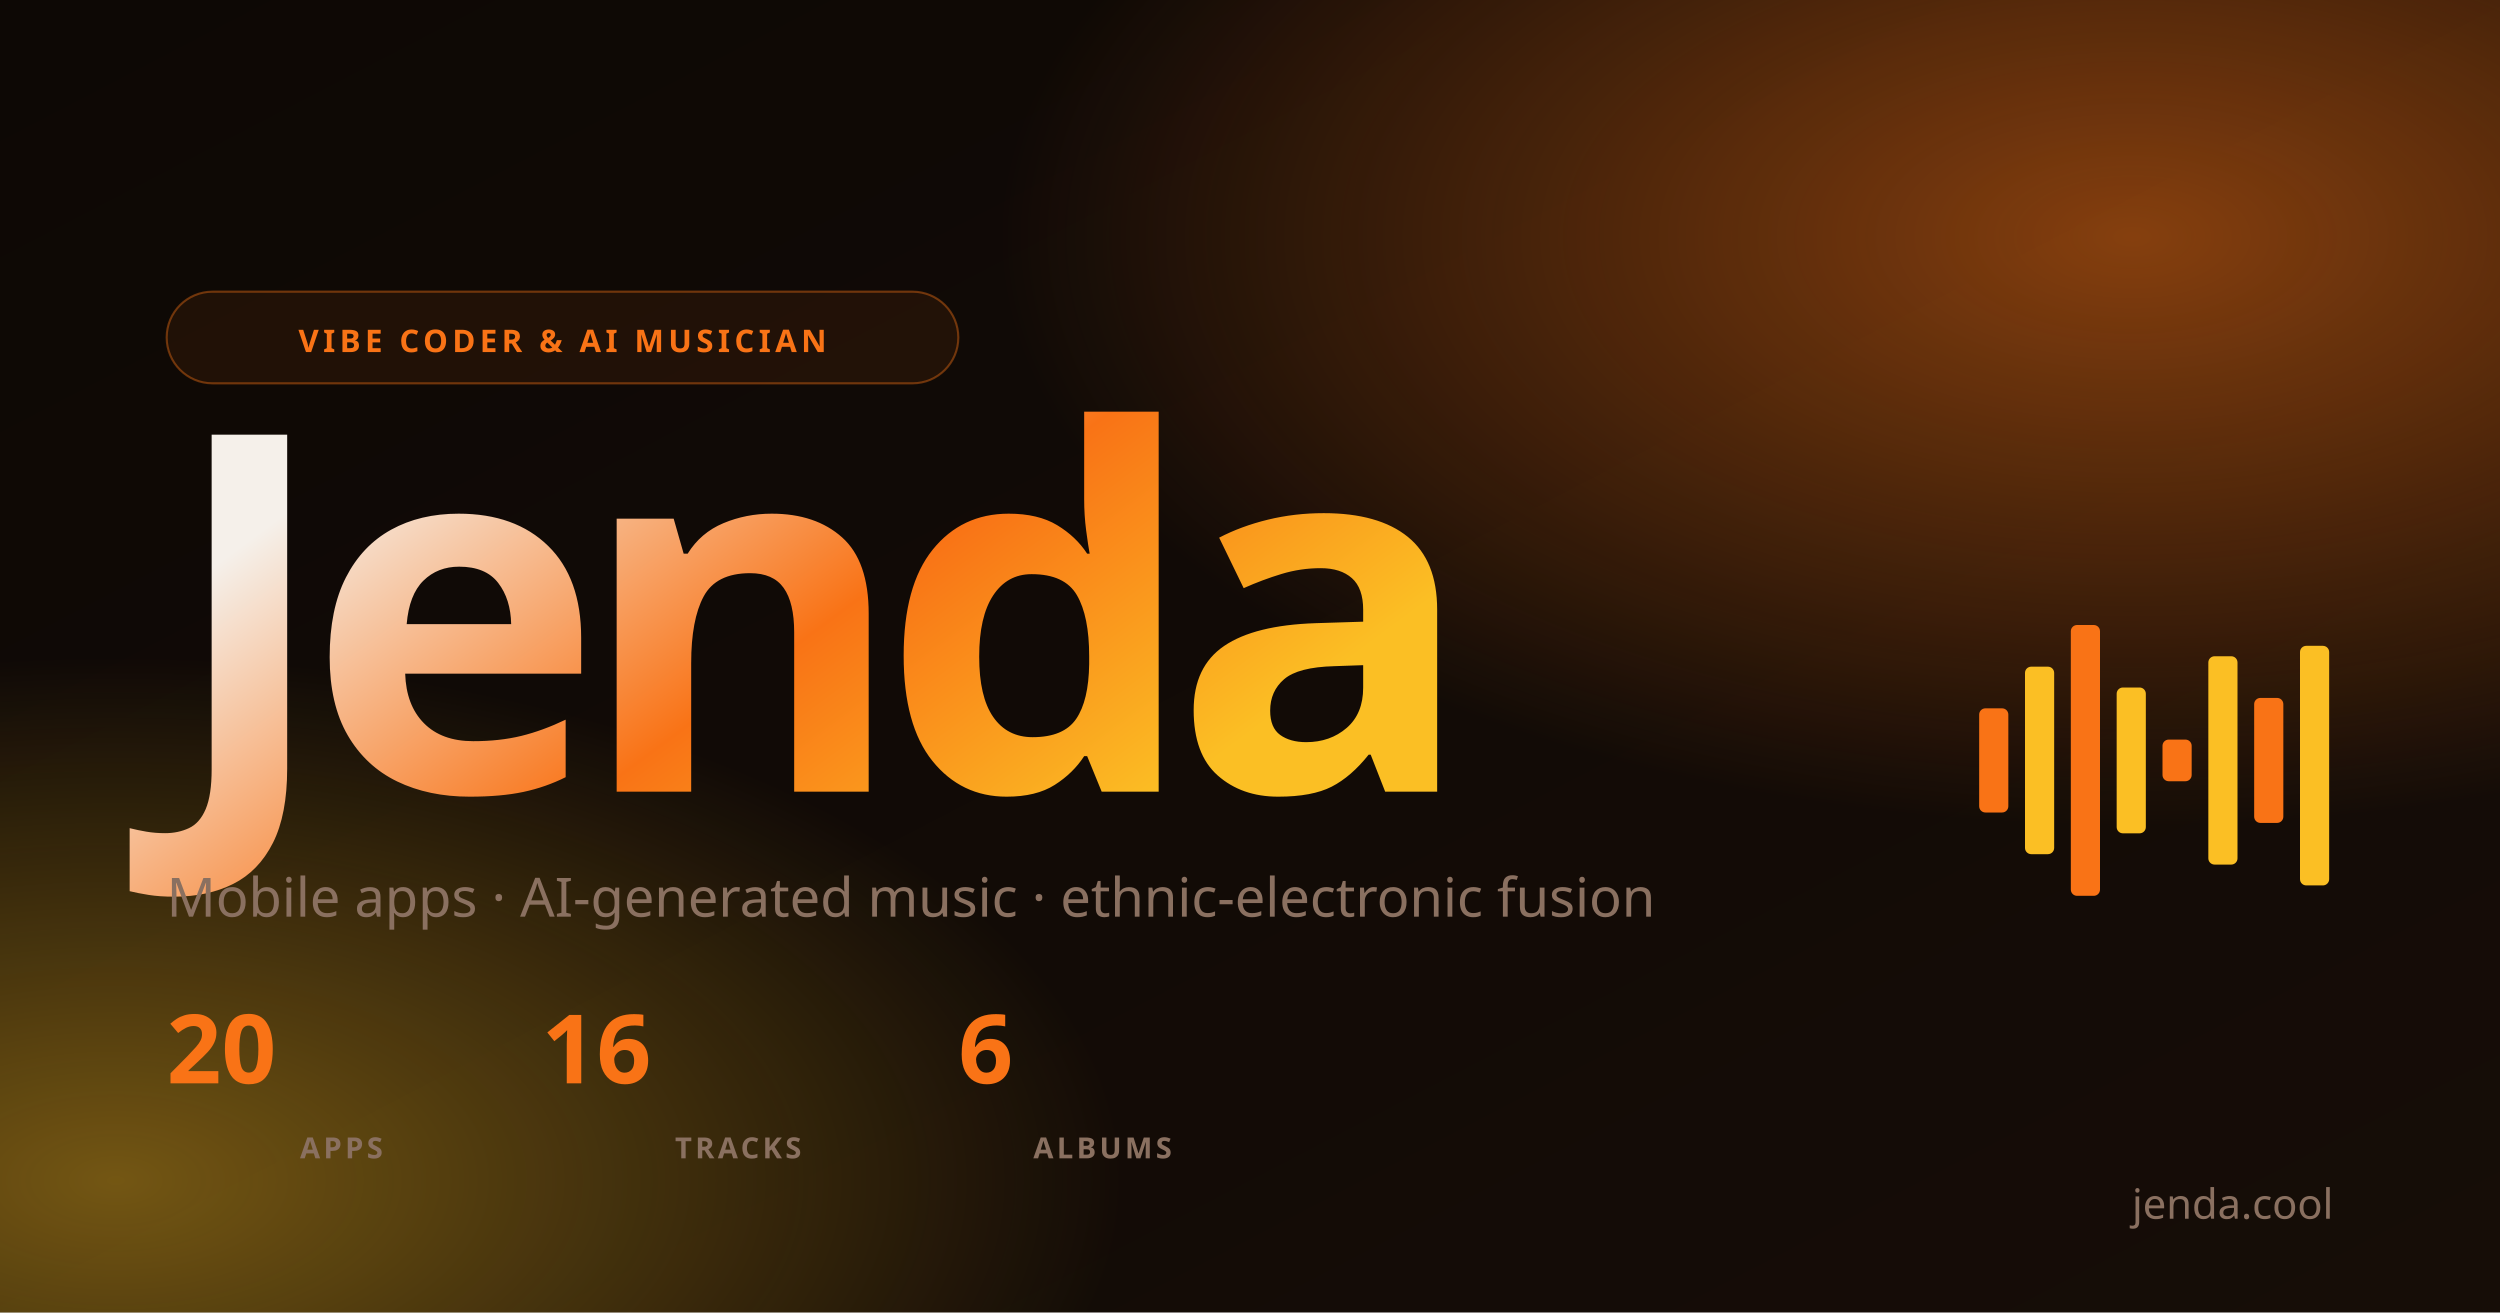
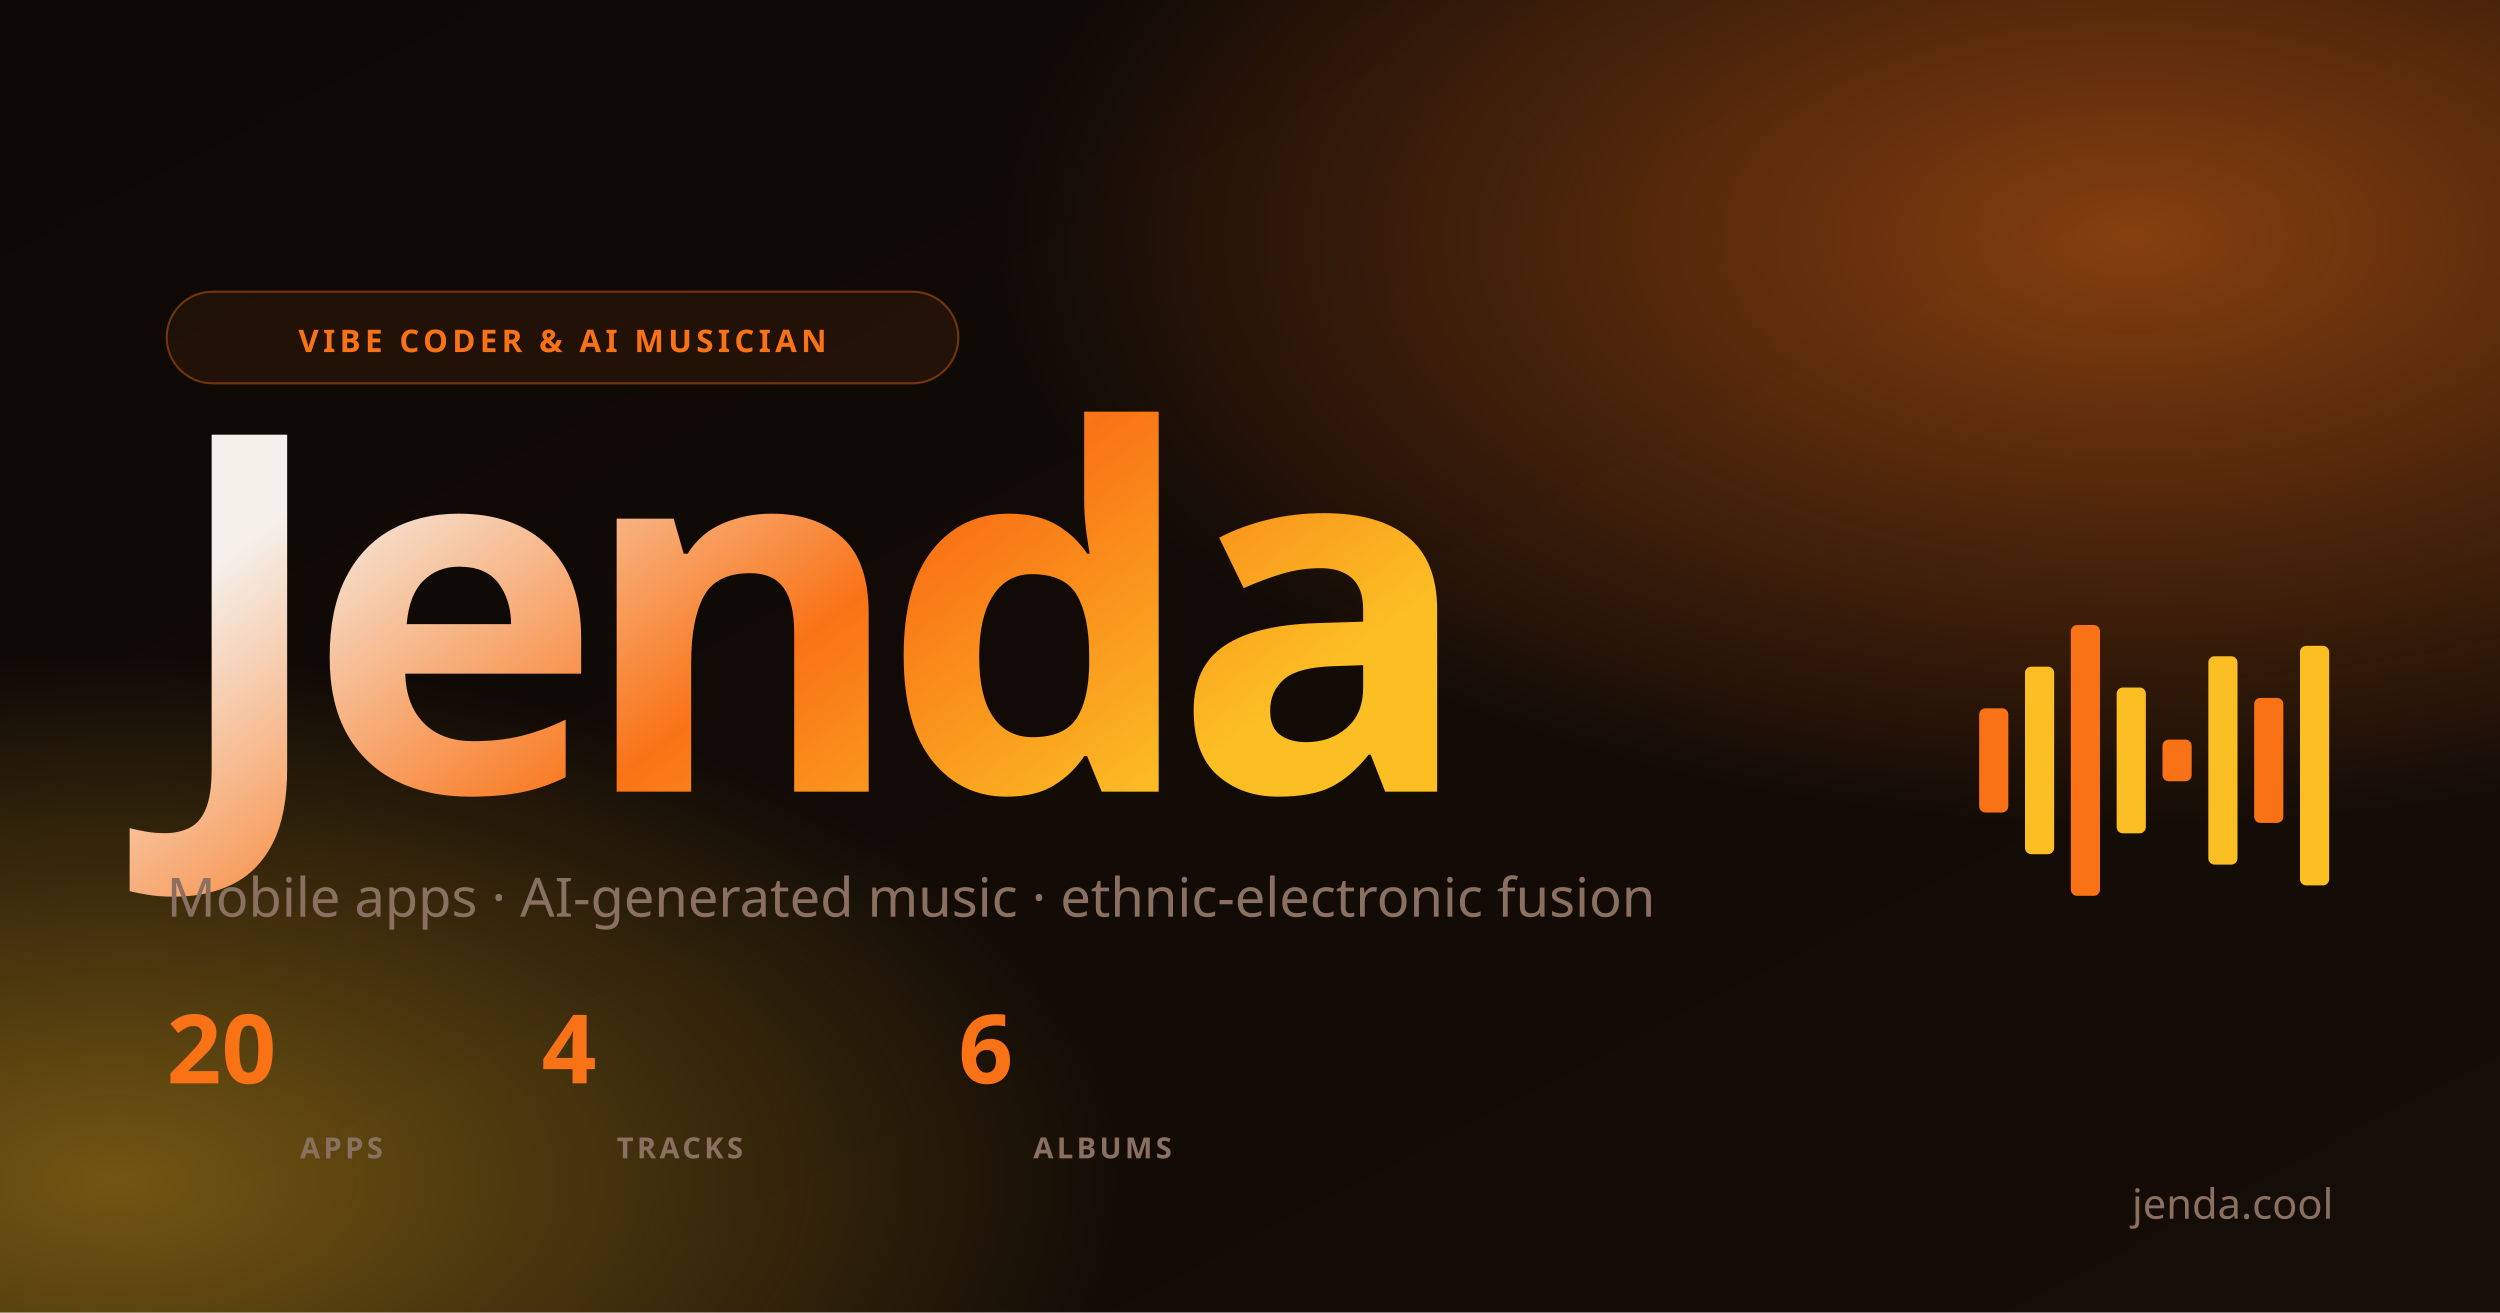
<svg xmlns="http://www.w3.org/2000/svg" viewBox="0 0 1200 630" width="1200" height="630">
  <defs>
    <linearGradient id="bg" x1="0" y1="0" x2="1" y2="1">
      <stop offset="0" stop-color="#0d0805" />
      <stop offset="1" stop-color="#160d07" />
    </linearGradient>
    <linearGradient id="name" x1="0" y1="0" x2="1" y2="0.5">
      <stop offset="0.18" stop-color="#f5f0ea" />
      <stop offset="0.6" stop-color="#f97316" />
      <stop offset="0.95" stop-color="#fbbf24" />
    </linearGradient>
    <radialGradient id="orb1" cx="0.85" cy="0.18" r="0.45">
      <stop offset="0" stop-color="#f97316" stop-opacity="0.5" />
      <stop offset="1" stop-color="#f97316" stop-opacity="0" />
    </radialGradient>
    <radialGradient id="orb2" cx="0.05" cy="0.9" r="0.4">
      <stop offset="0" stop-color="#fbbf24" stop-opacity="0.42" />
      <stop offset="1" stop-color="#fbbf24" stop-opacity="0" />
    </radialGradient>
  </defs>
  <rect width="1200" height="630" fill="url(#bg)" />
  <rect width="1200" height="630" fill="url(#orb1)" />
  <rect width="1200" height="630" fill="url(#orb2)" />
  <g transform="translate(80,140)">
    <rect width="380" height="44" rx="22" fill="#f9731614" stroke="#f9731666" stroke-width="1" />
    <text x="190" y="29" font-family="Syne, ui-sans-serif, system-ui, sans-serif" font-size="15" font-weight="700" fill="#f97316" text-anchor="middle" letter-spacing="2.1">VIBE CODER &amp; AI MUSICIAN</text>
  </g>
  <text x="80" y="380" font-family="Syne, ui-sans-serif, system-ui, sans-serif" font-size="240" font-weight="800" fill="url(#name)" letter-spacing="-12">Jenda</text>
  <text x="80" y="440" font-family="DM Sans, ui-sans-serif, system-ui, sans-serif" font-size="26" fill="#8a7060" font-weight="400">Mobile apps · AI-generated music · ethnic-electronic fusion</text>
  <g font-family="DM Sans, ui-sans-serif, system-ui, sans-serif">
    <g transform="translate(80,520)">
      <text font-family="Syne, ui-sans-serif, system-ui, sans-serif" font-size="46" font-weight="800" fill="#f97316">20</text>
      <text y="36" x="64" font-size="14" fill="#8a7060" font-weight="600" letter-spacing="1.6">APPS</text>
    </g>
    <g transform="translate(260,520)">
-       <text font-family="Syne, ui-sans-serif, system-ui, sans-serif" font-size="46" font-weight="800" fill="#f97316">16</text>
-       <text y="36" x="64" font-size="14" fill="#8a7060" font-weight="600" letter-spacing="1.6">TRACKS</text>
+       <text font-family="Syne, ui-sans-serif, system-ui, sans-serif" font-size="46" font-weight="800" fill="#f97316">4</text>
+       <text y="36" x="36" font-size="14" fill="#8a7060" font-weight="600" letter-spacing="1.6">TRACKS</text>
    </g>
    <g transform="translate(460,520)">
      <text font-family="Syne, ui-sans-serif, system-ui, sans-serif" font-size="46" font-weight="800" fill="#f97316">6</text>
      <text y="36" x="36" font-size="14" fill="#8a7060" font-weight="600" letter-spacing="1.6">ALBUMS</text>
    </g>
  </g>
  <text x="1120" y="585" font-family="DM Sans, ui-sans-serif, system-ui, sans-serif" font-size="20" fill="#8a7060" text-anchor="end" font-weight="500">jenda.cool</text>
  <g transform="translate(950,300)" fill="#f97316">
    <rect x="0" y="40" width="14" height="50" rx="3" />
    <rect x="22" y="20" width="14" height="90" rx="3" fill="#fbbf24" />
    <rect x="44" y="0" width="14" height="130" rx="3" />
    <rect x="66" y="30" width="14" height="70" rx="3" fill="#fbbf24" />
    <rect x="88" y="55" width="14" height="20" rx="3" />
    <rect x="110" y="15" width="14" height="100" rx="3" fill="#fbbf24" />
    <rect x="132" y="35" width="14" height="60" rx="3" />
    <rect x="154" y="10" width="14" height="115" rx="3" fill="#fbbf24" />
  </g>
</svg>
